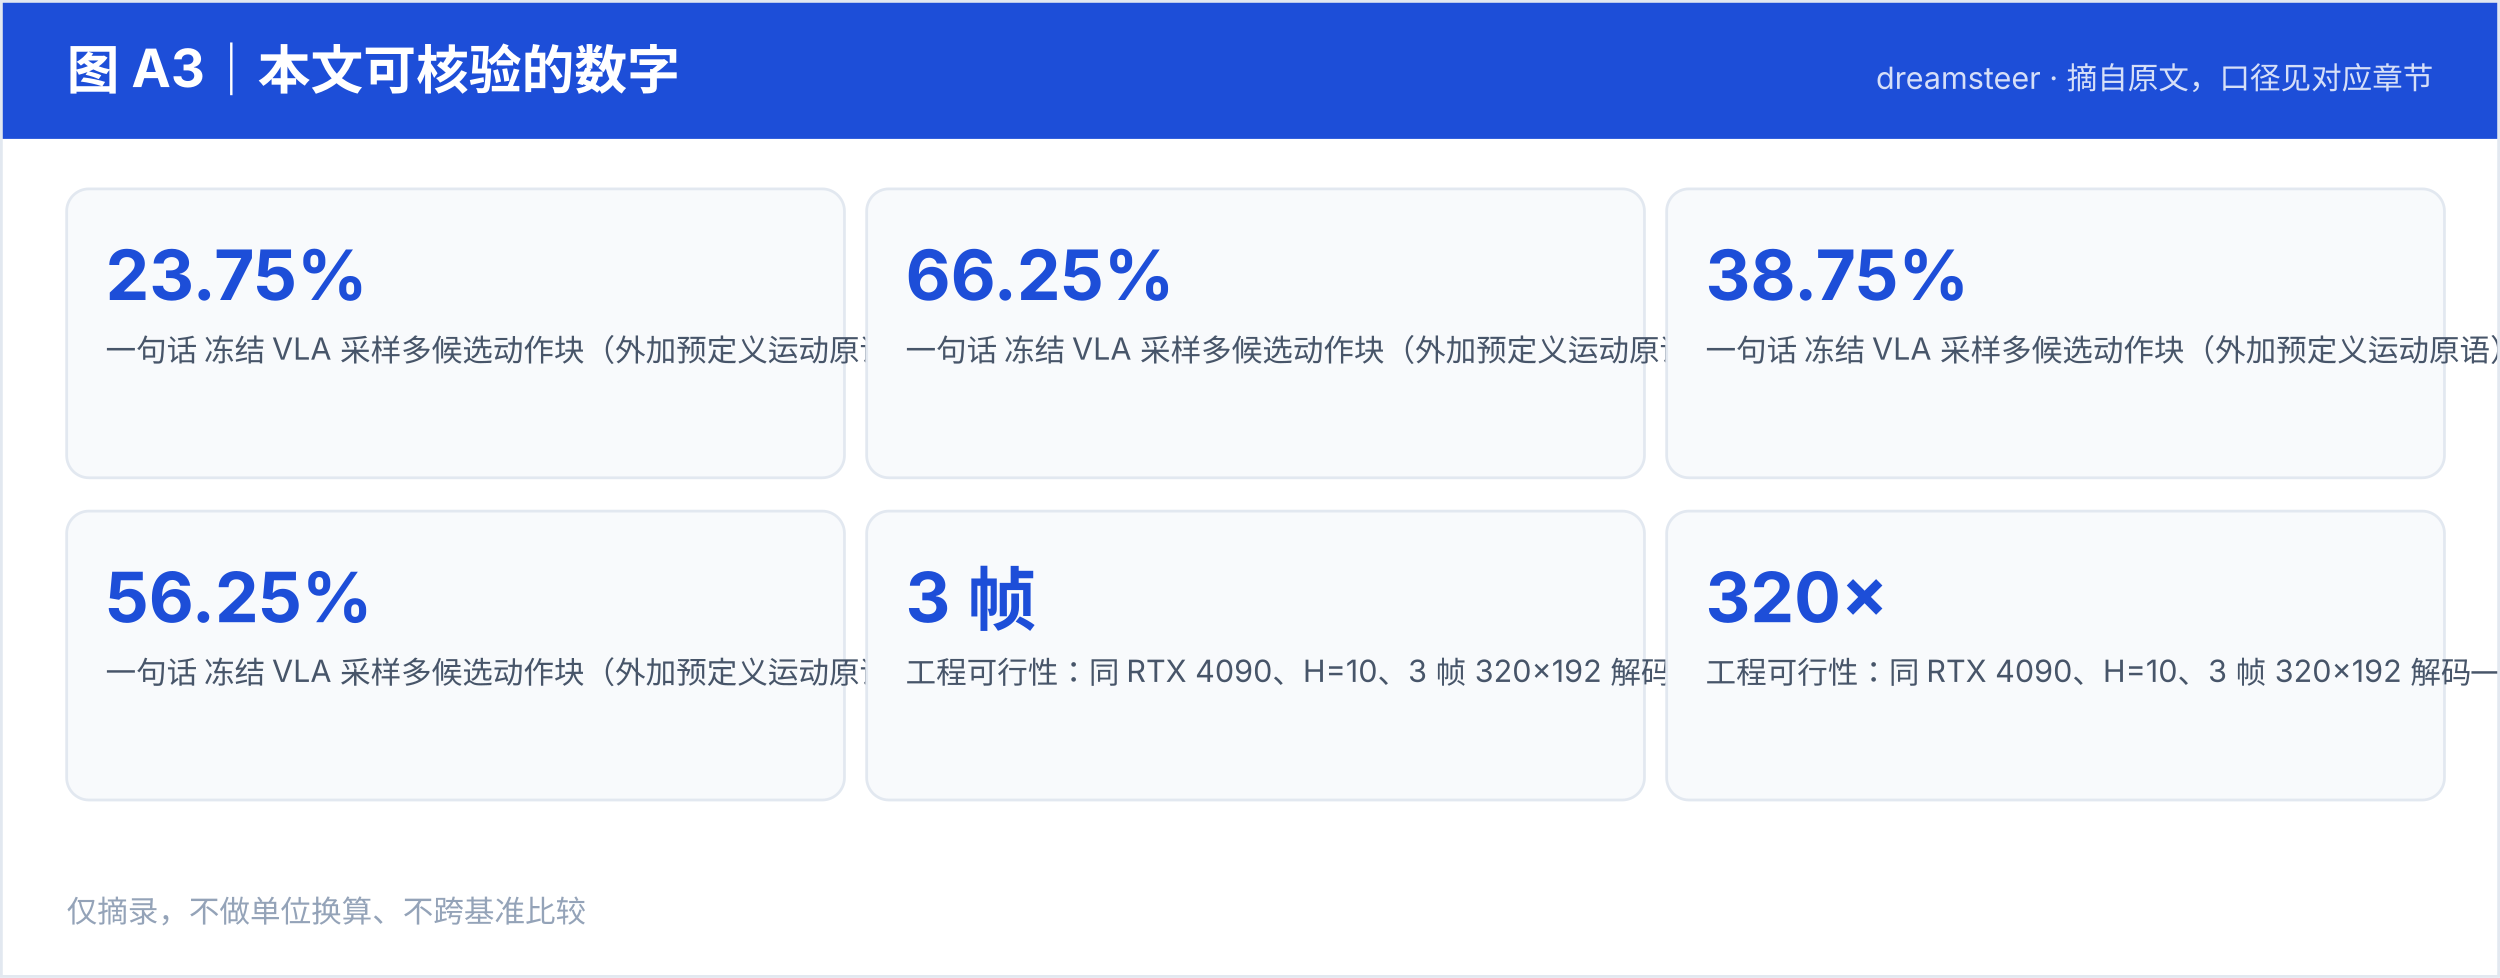
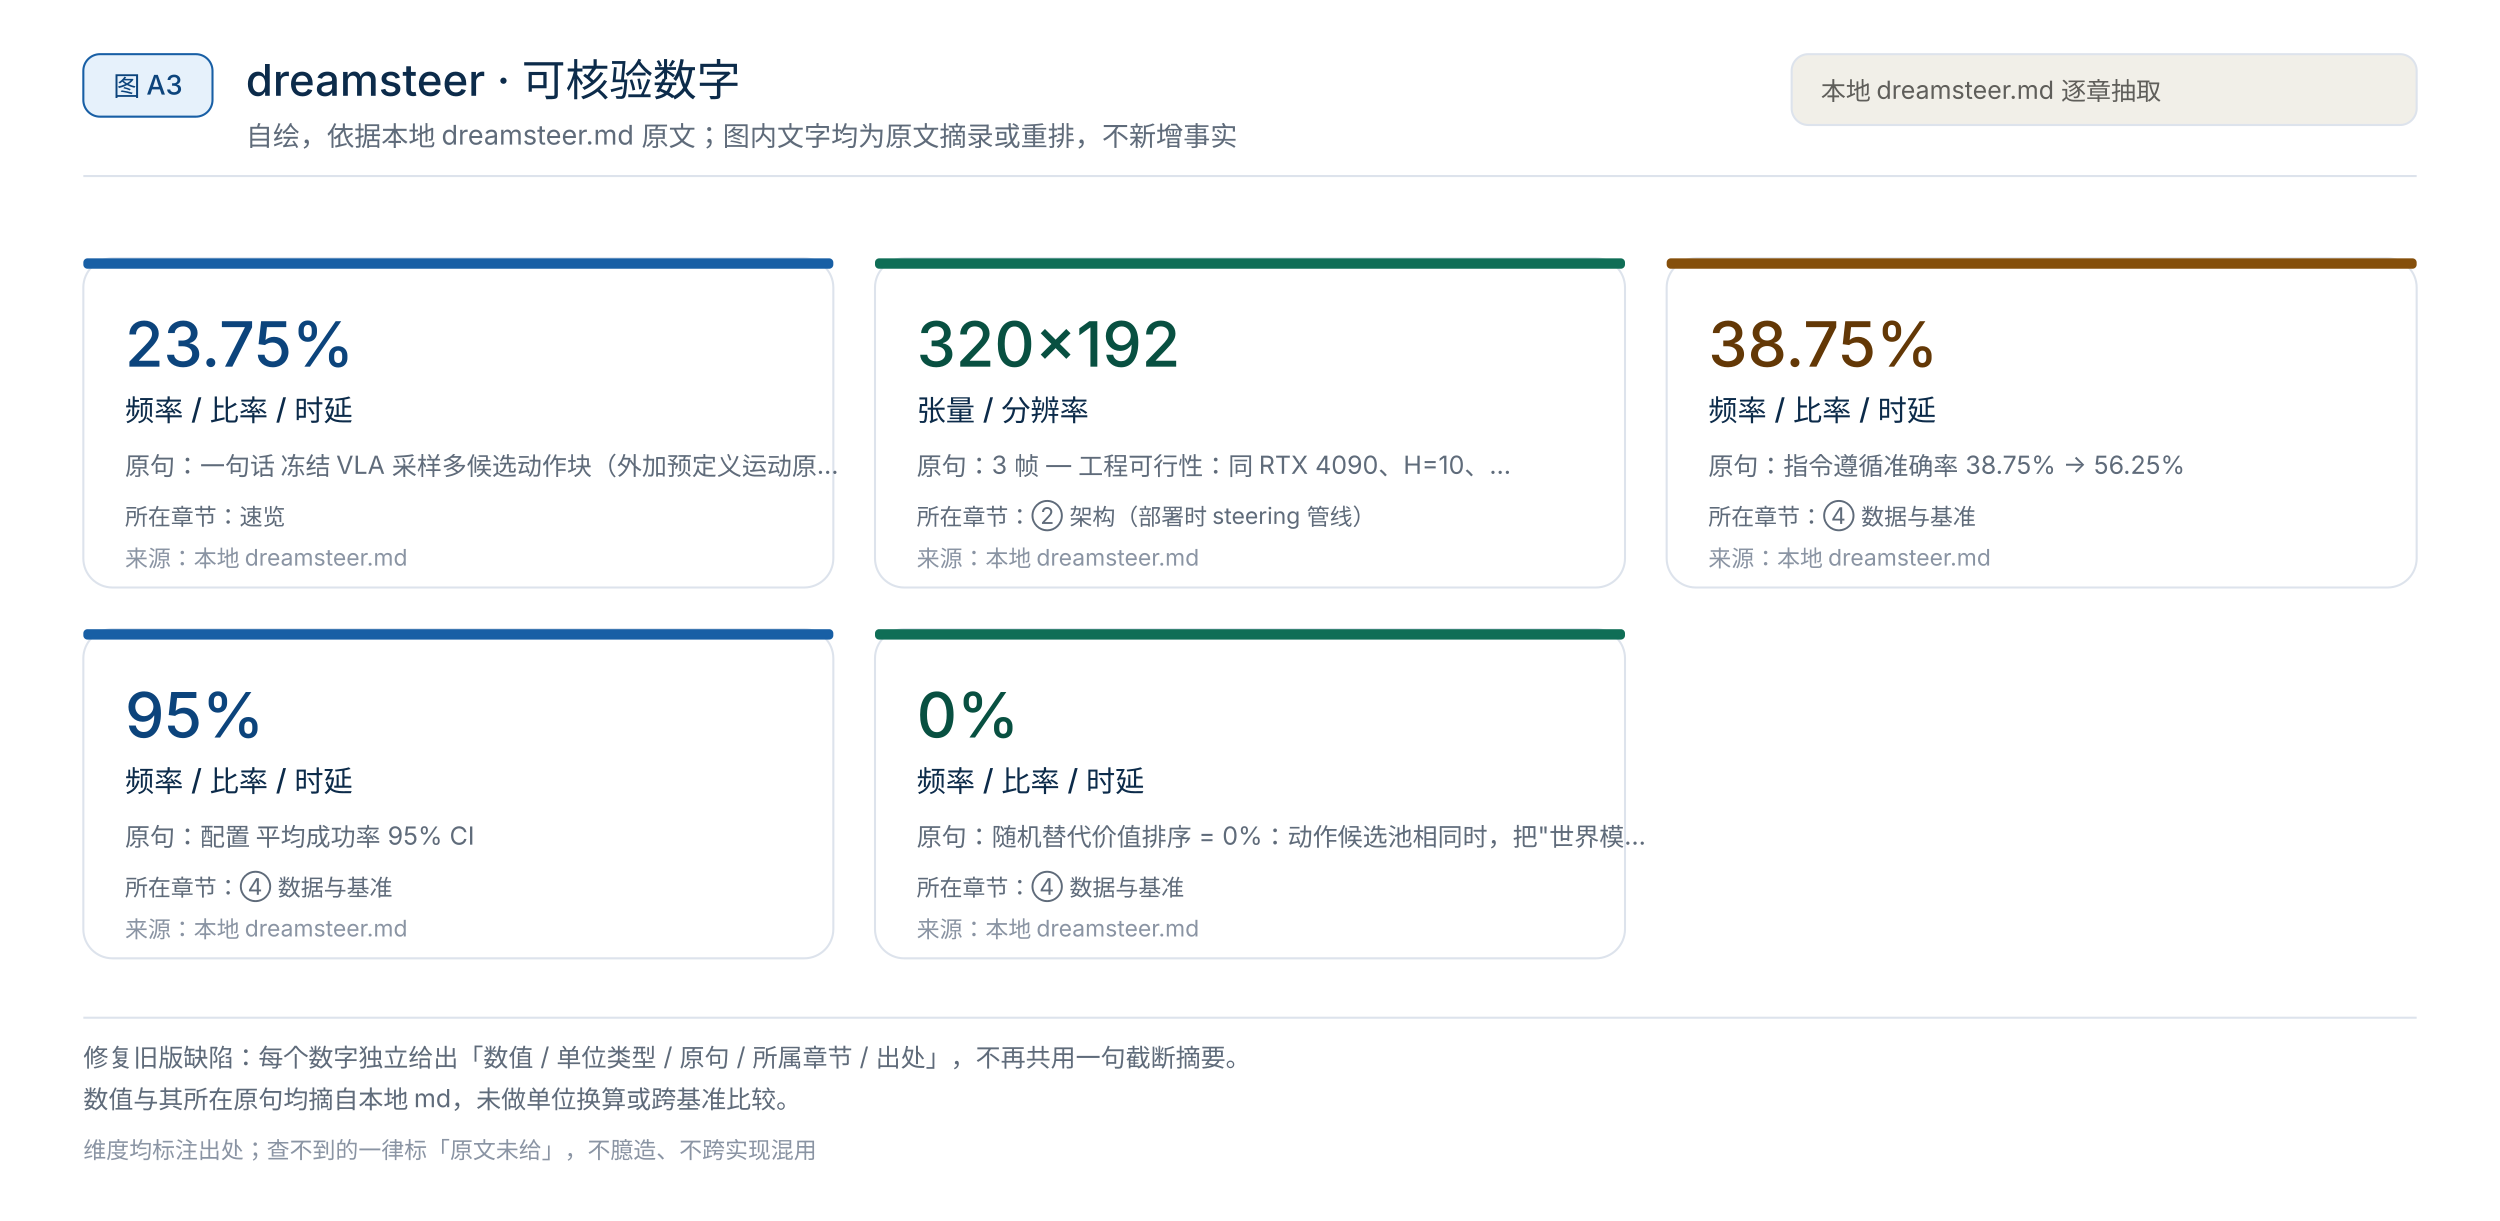
- <svg xmlns="http://www.w3.org/2000/svg" viewBox="0 0 900 352" width="900" height="352" font-family="PingFang SC, -apple-system, BlinkMacSystemFont, Microsoft YaHei, sans-serif">
-   <rect width="900" height="352" fill="#ffffff" />
-   <rect x="0" y="0" width="900" height="50" fill="#1d4ed8" />
-   <text x="24" y="32" font-size="19" fill="#ffffff" font-weight="700" text-anchor="start">图 A3｜本文可核验的数字</text>
-   <text x="876" y="32" font-size="11" fill="#ffffff" font-weight="400" text-anchor="end" opacity="0.82">dreamsteer · 摘自原文，口径见对应章节</text>
-   <rect x="24" y="68" width="280" height="104" rx="8" fill="#f8fafc" stroke="#e2e8f0" />
-   <text x="38" y="108" font-size="25" fill="#1d4ed8" font-weight="700" text-anchor="start">23.75%</text>
-   <text x="38" y="130" font-size="11" fill="#475569" font-weight="400" text-anchor="start">一句话 冻结 VLA 采样多候选动作块（外加预定义运动原语），潜变量世界模型</text>
-   <rect x="312" y="68" width="280" height="104" rx="8" fill="#f8fafc" stroke="#e2e8f0" />
-   <text x="326" y="108" font-size="25" fill="#1d4ed8" font-weight="700" text-anchor="start">66.25%</text>
-   <text x="326" y="130" font-size="11" fill="#475569" font-weight="400" text-anchor="start">一句话 冻结 VLA 采样多候选动作块（外加预定义运动原语），潜变量世界模型</text>
-   <rect x="600" y="68" width="280" height="104" rx="8" fill="#f8fafc" stroke="#e2e8f0" />
-   <text x="614" y="108" font-size="25" fill="#1d4ed8" font-weight="700" text-anchor="start">38.75%</text>
-   <text x="614" y="130" font-size="11" fill="#475569" font-weight="400" text-anchor="start">一句话 冻结 VLA 采样多候选动作块（外加预定义运动原语），潜变量世界模型</text>
-   <rect x="24" y="184" width="280" height="104" rx="8" fill="#f8fafc" stroke="#e2e8f0" />
-   <text x="38" y="224" font-size="25" fill="#1d4ed8" font-weight="700" text-anchor="start">56.25%</text>
-   <text x="38" y="246" font-size="11" fill="#475569" font-weight="400" text-anchor="start">一句话 冻结 VLA 采样多候选动作块（外加预定义运动原语），潜变量世界模型</text>
-   <rect x="312" y="184" width="280" height="104" rx="8" fill="#f8fafc" stroke="#e2e8f0" />
-   <text x="326" y="224" font-size="25" fill="#1d4ed8" font-weight="700" text-anchor="start">3 帧</text>
-   <text x="326" y="246" font-size="11" fill="#475569" font-weight="400" text-anchor="start">工程可行性：同 RTX 4090、H=10、3 帧 320×192 解码——</text>
-   <rect x="600" y="184" width="280" height="104" rx="8" fill="#f8fafc" stroke="#e2e8f0" />
-   <text x="614" y="224" font-size="25" fill="#1d4ed8" font-weight="700" text-anchor="start">320×</text>
-   <text x="614" y="246" font-size="11" fill="#475569" font-weight="400" text-anchor="start">工程可行性：同 RTX 4090、H=10、3 帧 320×192 解码——</text>
-   <text x="24" y="332" font-size="11" fill="#94a3b8" font-weight="400" text-anchor="start">仅摘录，不做单位换算、不跨基准比较</text>
-   <rect x="0.5" y="0.5" width="899" height="351" fill="none" stroke="#e2e8f0" />
+ <svg xmlns="http://www.w3.org/2000/svg" width="1200" height="586" viewBox="0 0 1200 586" role="img">
+   <defs>
+     <marker id="arrow" viewBox="0 0 10 10" refX="8" refY="5" markerWidth="6" markerHeight="6" orient="auto-start-reverse">
+       <path d="M2 1L8 5L2 9" fill="none" stroke="#185FA5" stroke-width="1.6" stroke-linecap="round" stroke-linejoin="round" />
+     </marker>
+   </defs>
+   <rect x="0" y="0" width="1200" height="586" rx="0" fill="#FFFFFF" stroke="#FFFFFF" stroke-width="1" />
+   <text x="118" y="46" font-family="-apple-system,BlinkMacSystemFont,'PingFang SC','Microsoft YaHei',sans-serif" font-size="21" font-weight="500" fill="#0C2B4A" text-anchor="start">dreamsteer · 可核验数字</text>
+   <text x="118" y="70" font-family="-apple-system,BlinkMacSystemFont,'PingFang SC','Microsoft YaHei',sans-serif" font-size="13" font-weight="400" fill="#5F6B7A" text-anchor="start">自绘，依据本地 dreamsteer.md 原文；图内文字均为原文摘录或重排，不新增事实</text>
+   <rect x="40" y="84" width="1120" height="1" rx="0" fill="#DDE3EC" stroke="#DDE3EC" stroke-width="0" />
+   <rect x="860" y="26" width="300" height="34" rx="8" fill="#F1EFE8" stroke="#DDE3EC" stroke-width="1" />
+   <text x="874" y="48" font-family="-apple-system,BlinkMacSystemFont,'PingFang SC','Microsoft YaHei',sans-serif" font-size="12" font-weight="400" fill="#5F5E5A" text-anchor="start">本地 dreamsteer.md 逐章抽取</text>
+   <rect x="40" y="26" width="62" height="30" rx="8" fill="#E6F1FB" stroke="#185FA5" stroke-width="1" />
+   <text x="71" y="46" font-family="-apple-system,BlinkMacSystemFont,'PingFang SC','Microsoft YaHei',sans-serif" font-size="13" font-weight="500" fill="#0C447C" text-anchor="middle">图 A3</text>
+   <rect x="40" y="124" width="360" height="158" rx="14" fill="#FFFFFF" stroke="#DDE3EC" stroke-width="1" />
+   <rect x="40" y="124" width="360" height="5" rx="2" fill="#185FA5" stroke="#185FA5" stroke-width="0" />
+   <text x="60" y="176" font-family="-apple-system,BlinkMacSystemFont,'PingFang SC','Microsoft YaHei',sans-serif" font-size="30" font-weight="500" fill="#0C447C" text-anchor="start">23.75%</text>
+   <text x="60" y="202" font-family="-apple-system,BlinkMacSystemFont,'PingFang SC','Microsoft YaHei',sans-serif" font-size="14" font-weight="500" fill="#0C2B4A" text-anchor="start">频率 / 比率 / 时延</text>
+   <text x="60" y="228" font-family="-apple-system,BlinkMacSystemFont,'PingFang SC','Microsoft YaHei',sans-serif" font-size="12" font-weight="400" fill="#5F6B7A" text-anchor="start">原句：一句话 冻结 VLA 采样多候选动作块（外加预定义运动原…</text>
+   <text x="60" y="252" font-family="-apple-system,BlinkMacSystemFont,'PingFang SC','Microsoft YaHei',sans-serif" font-size="11" font-weight="400" fill="#5F6B7A" text-anchor="start">所在章节：速览</text>
+   <text x="60" y="272" font-family="-apple-system,BlinkMacSystemFont,'PingFang SC','Microsoft YaHei',sans-serif" font-size="11" font-weight="400" fill="#8A94A3" text-anchor="start">来源：本地 dreamsteer.md</text>
+   <rect x="420" y="124" width="360" height="158" rx="14" fill="#FFFFFF" stroke="#DDE3EC" stroke-width="1" />
+   <rect x="420" y="124" width="360" height="5" rx="2" fill="#0F6E56" stroke="#0F6E56" stroke-width="0" />
+   <text x="440" y="176" font-family="-apple-system,BlinkMacSystemFont,'PingFang SC','Microsoft YaHei',sans-serif" font-size="30" font-weight="500" fill="#085041" text-anchor="start">320×192</text>
+   <text x="440" y="202" font-family="-apple-system,BlinkMacSystemFont,'PingFang SC','Microsoft YaHei',sans-serif" font-size="14" font-weight="500" fill="#0C2B4A" text-anchor="start">张量 / 分辨率</text>
+   <text x="440" y="228" font-family="-apple-system,BlinkMacSystemFont,'PingFang SC','Microsoft YaHei',sans-serif" font-size="12" font-weight="400" fill="#5F6B7A" text-anchor="start">原句：3 帧 — 工程可行性：同 RTX 4090、H=10、…</text>
+   <text x="440" y="252" font-family="-apple-system,BlinkMacSystemFont,'PingFang SC','Microsoft YaHei',sans-serif" font-size="11" font-weight="400" fill="#5F6B7A" text-anchor="start">所在章节：② 架构（部署时 steering 管线）</text>
+   <text x="440" y="272" font-family="-apple-system,BlinkMacSystemFont,'PingFang SC','Microsoft YaHei',sans-serif" font-size="11" font-weight="400" fill="#8A94A3" text-anchor="start">来源：本地 dreamsteer.md</text>
+   <rect x="800" y="124" width="360" height="158" rx="14" fill="#FFFFFF" stroke="#DDE3EC" stroke-width="1" />
+   <rect x="800" y="124" width="360" height="5" rx="2" fill="#854F0B" stroke="#854F0B" stroke-width="0" />
+   <text x="820" y="176" font-family="-apple-system,BlinkMacSystemFont,'PingFang SC','Microsoft YaHei',sans-serif" font-size="30" font-weight="500" fill="#633806" text-anchor="start">38.75%</text>
+   <text x="820" y="202" font-family="-apple-system,BlinkMacSystemFont,'PingFang SC','Microsoft YaHei',sans-serif" font-size="14" font-weight="500" fill="#0C2B4A" text-anchor="start">频率 / 比率 / 时延</text>
+   <text x="820" y="228" font-family="-apple-system,BlinkMacSystemFont,'PingFang SC','Microsoft YaHei',sans-serif" font-size="12" font-weight="400" fill="#5F6B7A" text-anchor="start">原句：指令遵循准确率 38.75% → 56.25%</text>
+   <text x="820" y="252" font-family="-apple-system,BlinkMacSystemFont,'PingFang SC','Microsoft YaHei',sans-serif" font-size="11" font-weight="400" fill="#5F6B7A" text-anchor="start">所在章节：④ 数据与基准</text>
+   <text x="820" y="272" font-family="-apple-system,BlinkMacSystemFont,'PingFang SC','Microsoft YaHei',sans-serif" font-size="11" font-weight="400" fill="#8A94A3" text-anchor="start">来源：本地 dreamsteer.md</text>
+   <rect x="40" y="302" width="360" height="158" rx="14" fill="#FFFFFF" stroke="#DDE3EC" stroke-width="1" />
+   <rect x="40" y="302" width="360" height="5" rx="2" fill="#185FA5" stroke="#185FA5" stroke-width="0" />
+   <text x="60" y="354" font-family="-apple-system,BlinkMacSystemFont,'PingFang SC','Microsoft YaHei',sans-serif" font-size="30" font-weight="500" fill="#0C447C" text-anchor="start">95%</text>
+   <text x="60" y="380" font-family="-apple-system,BlinkMacSystemFont,'PingFang SC','Microsoft YaHei',sans-serif" font-size="14" font-weight="500" fill="#0C2B4A" text-anchor="start">频率 / 比率 / 时延</text>
+   <text x="60" y="406" font-family="-apple-system,BlinkMacSystemFont,'PingFang SC','Microsoft YaHei',sans-serif" font-size="12" font-weight="400" fill="#5F6B7A" text-anchor="start">原句：配置 平均成功率 95% CI</text>
+   <text x="60" y="430" font-family="-apple-system,BlinkMacSystemFont,'PingFang SC','Microsoft YaHei',sans-serif" font-size="11" font-weight="400" fill="#5F6B7A" text-anchor="start">所在章节：④ 数据与基准</text>
+   <text x="60" y="450" font-family="-apple-system,BlinkMacSystemFont,'PingFang SC','Microsoft YaHei',sans-serif" font-size="11" font-weight="400" fill="#8A94A3" text-anchor="start">来源：本地 dreamsteer.md</text>
+   <rect x="420" y="302" width="360" height="158" rx="14" fill="#FFFFFF" stroke="#DDE3EC" stroke-width="1" />
+   <rect x="420" y="302" width="360" height="5" rx="2" fill="#0F6E56" stroke="#0F6E56" stroke-width="0" />
+   <text x="440" y="354" font-family="-apple-system,BlinkMacSystemFont,'PingFang SC','Microsoft YaHei',sans-serif" font-size="30" font-weight="500" fill="#085041" text-anchor="start">0%</text>
+   <text x="440" y="380" font-family="-apple-system,BlinkMacSystemFont,'PingFang SC','Microsoft YaHei',sans-serif" font-size="14" font-weight="500" fill="#0C2B4A" text-anchor="start">频率 / 比率 / 时延</text>
+   <text x="440" y="406" font-family="-apple-system,BlinkMacSystemFont,'PingFang SC','Microsoft YaHei',sans-serif" font-size="12" font-weight="400" fill="#5F6B7A" text-anchor="start">原句：随机替代价值排序 = 0%：动作候选池相同时，把"世界模…</text>
+   <text x="440" y="430" font-family="-apple-system,BlinkMacSystemFont,'PingFang SC','Microsoft YaHei',sans-serif" font-size="11" font-weight="400" fill="#5F6B7A" text-anchor="start">所在章节：④ 数据与基准</text>
+   <text x="440" y="450" font-family="-apple-system,BlinkMacSystemFont,'PingFang SC','Microsoft YaHei',sans-serif" font-size="11" font-weight="400" fill="#8A94A3" text-anchor="start">来源：本地 dreamsteer.md</text>
+   <rect x="40" y="488" width="1120" height="1" rx="0" fill="#DDE3EC" stroke="#DDE3EC" stroke-width="0" />
+   <text x="40" y="512" font-family="-apple-system,BlinkMacSystemFont,'PingFang SC','Microsoft YaHei',sans-serif" font-size="12" font-weight="400" fill="#5F6B7A" text-anchor="start">修复旧版缺陷：每个数字独立给出「数值 / 单位类型 / 原句 / 所属章节 / 出处」，不再共用一句截断摘要。</text>
+   <text x="40" y="532" font-family="-apple-system,BlinkMacSystemFont,'PingFang SC','Microsoft YaHei',sans-serif" font-size="12" font-weight="400" fill="#5F6B7A" text-anchor="start">数值与其所在原句均摘自本地 md，未做单位换算或跨基准比较。</text>
+   <text x="40" y="556" font-family="-apple-system,BlinkMacSystemFont,'PingFang SC','Microsoft YaHei',sans-serif" font-size="11" font-weight="400" fill="#8A94A3" text-anchor="start">维度均标注出处；查不到的一律标「原文未给」，不臆造、不跨实现混用</text>
</svg>
